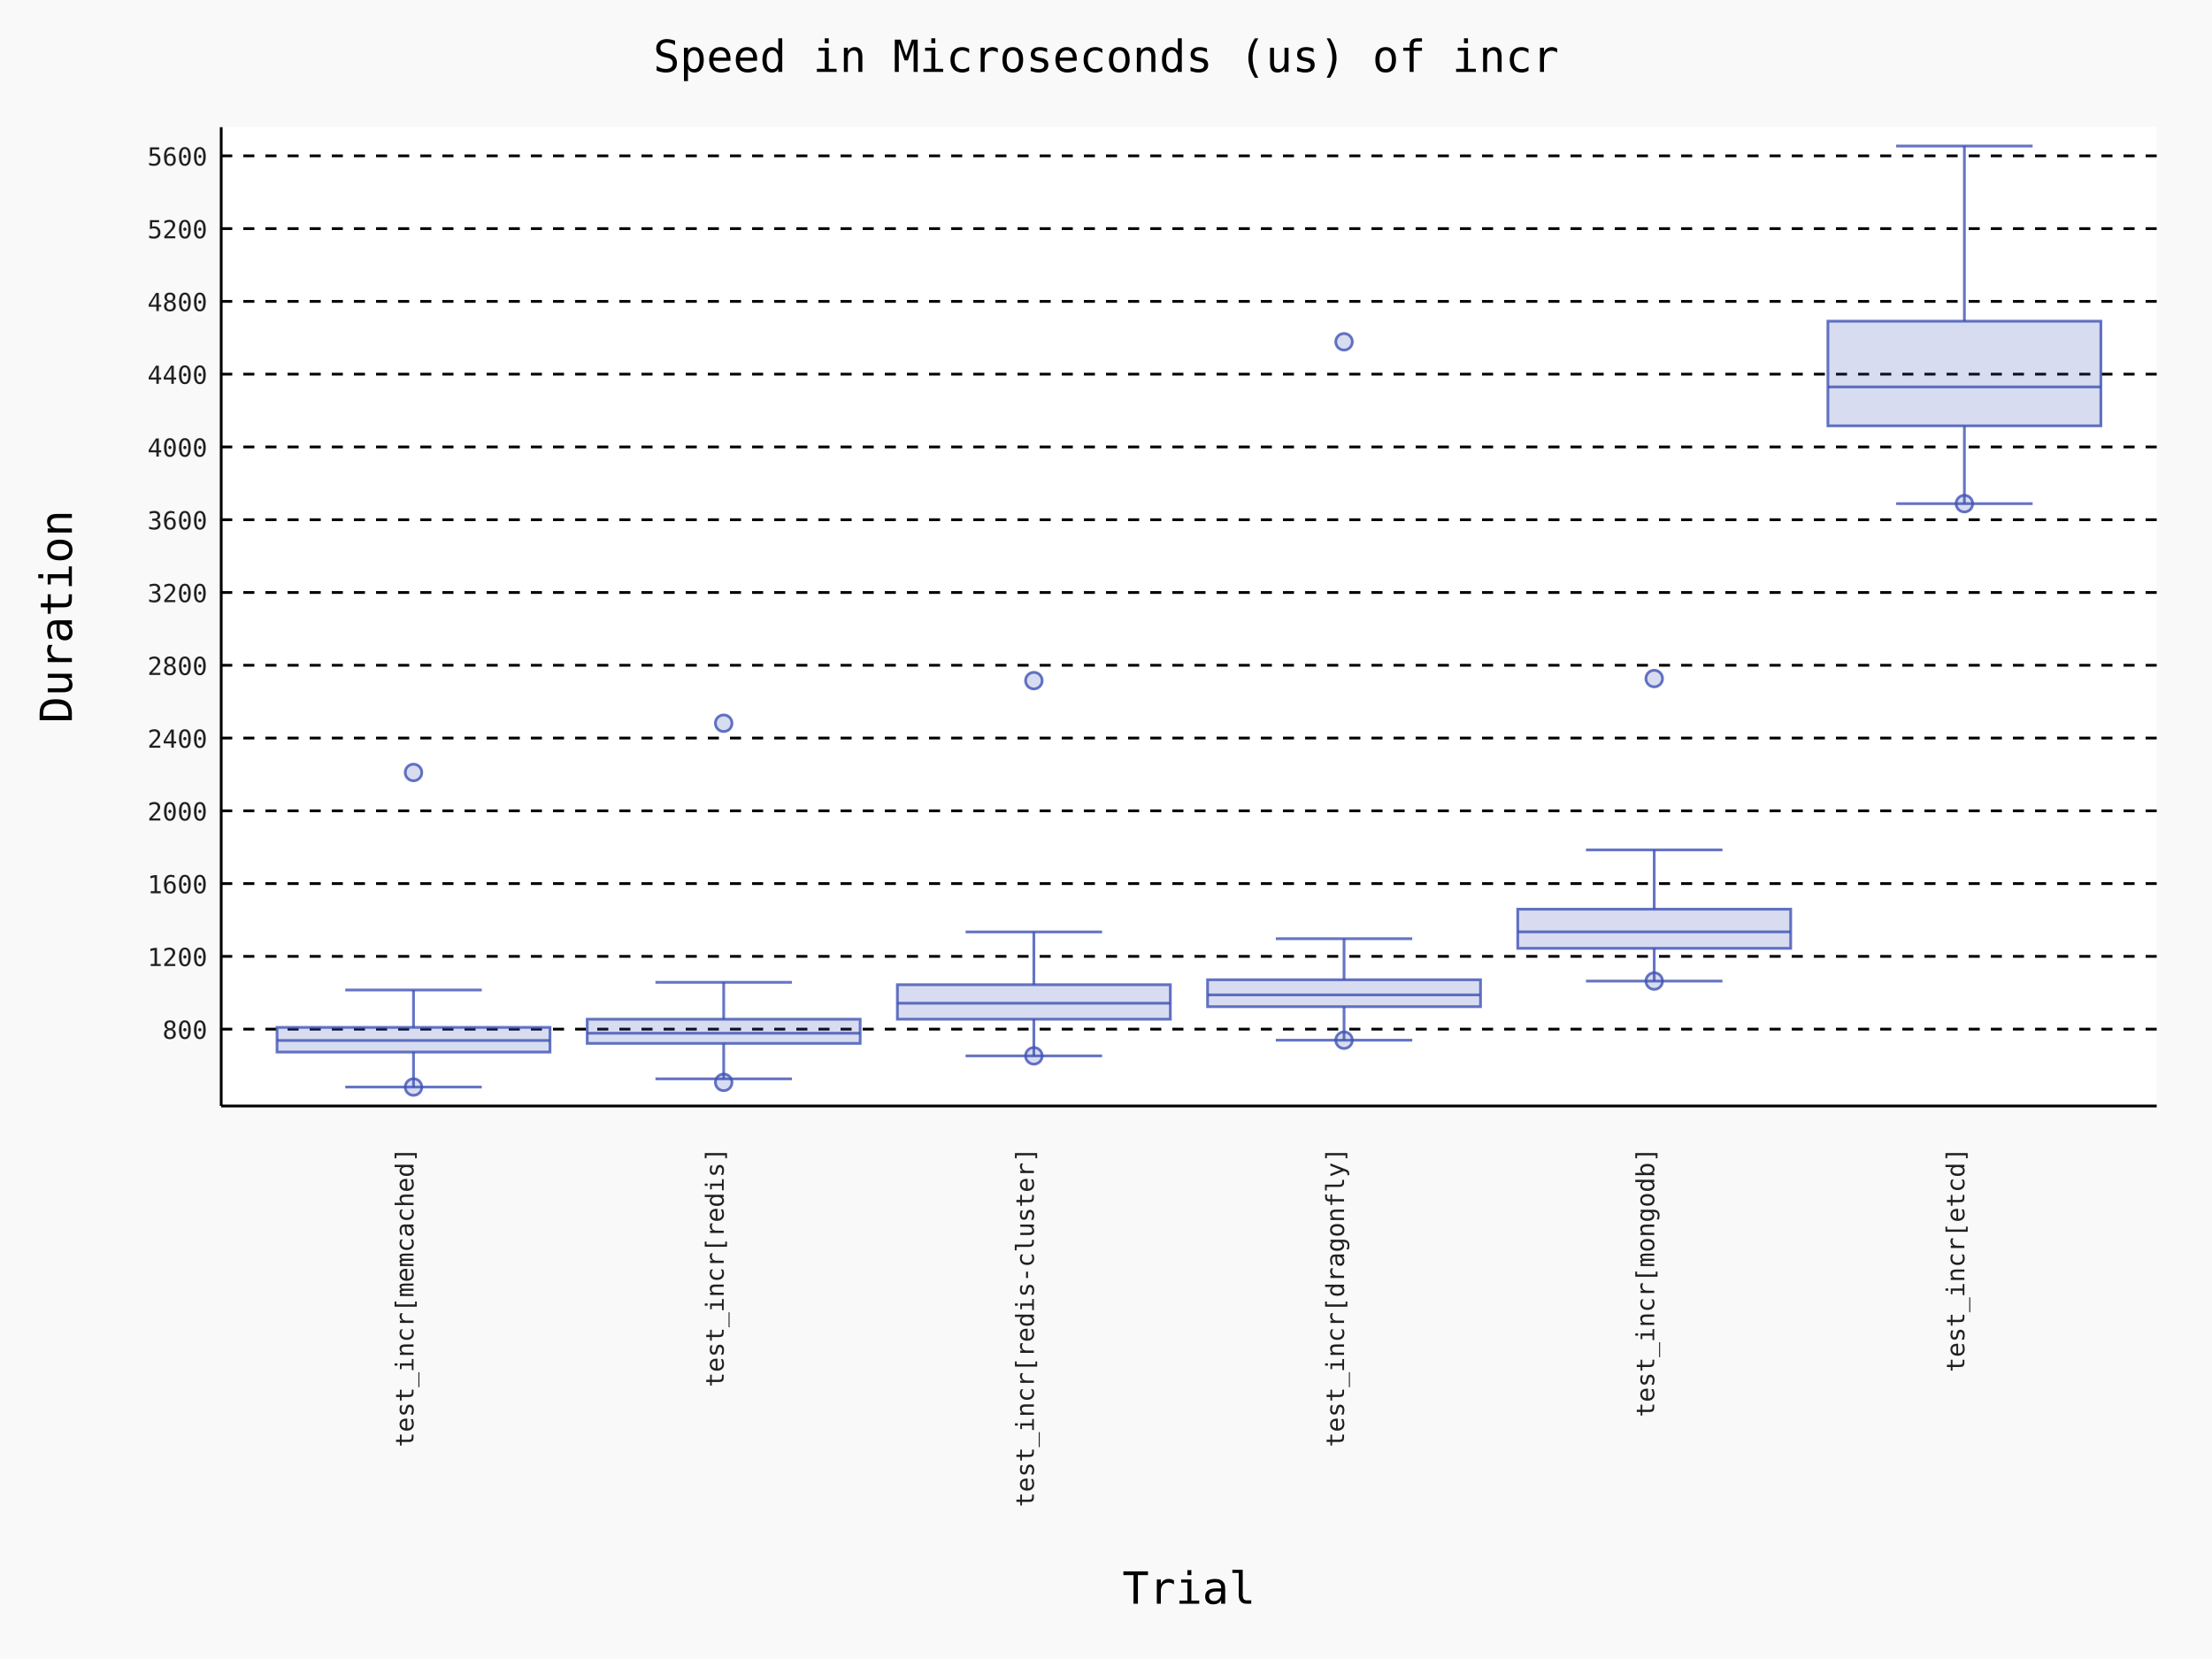
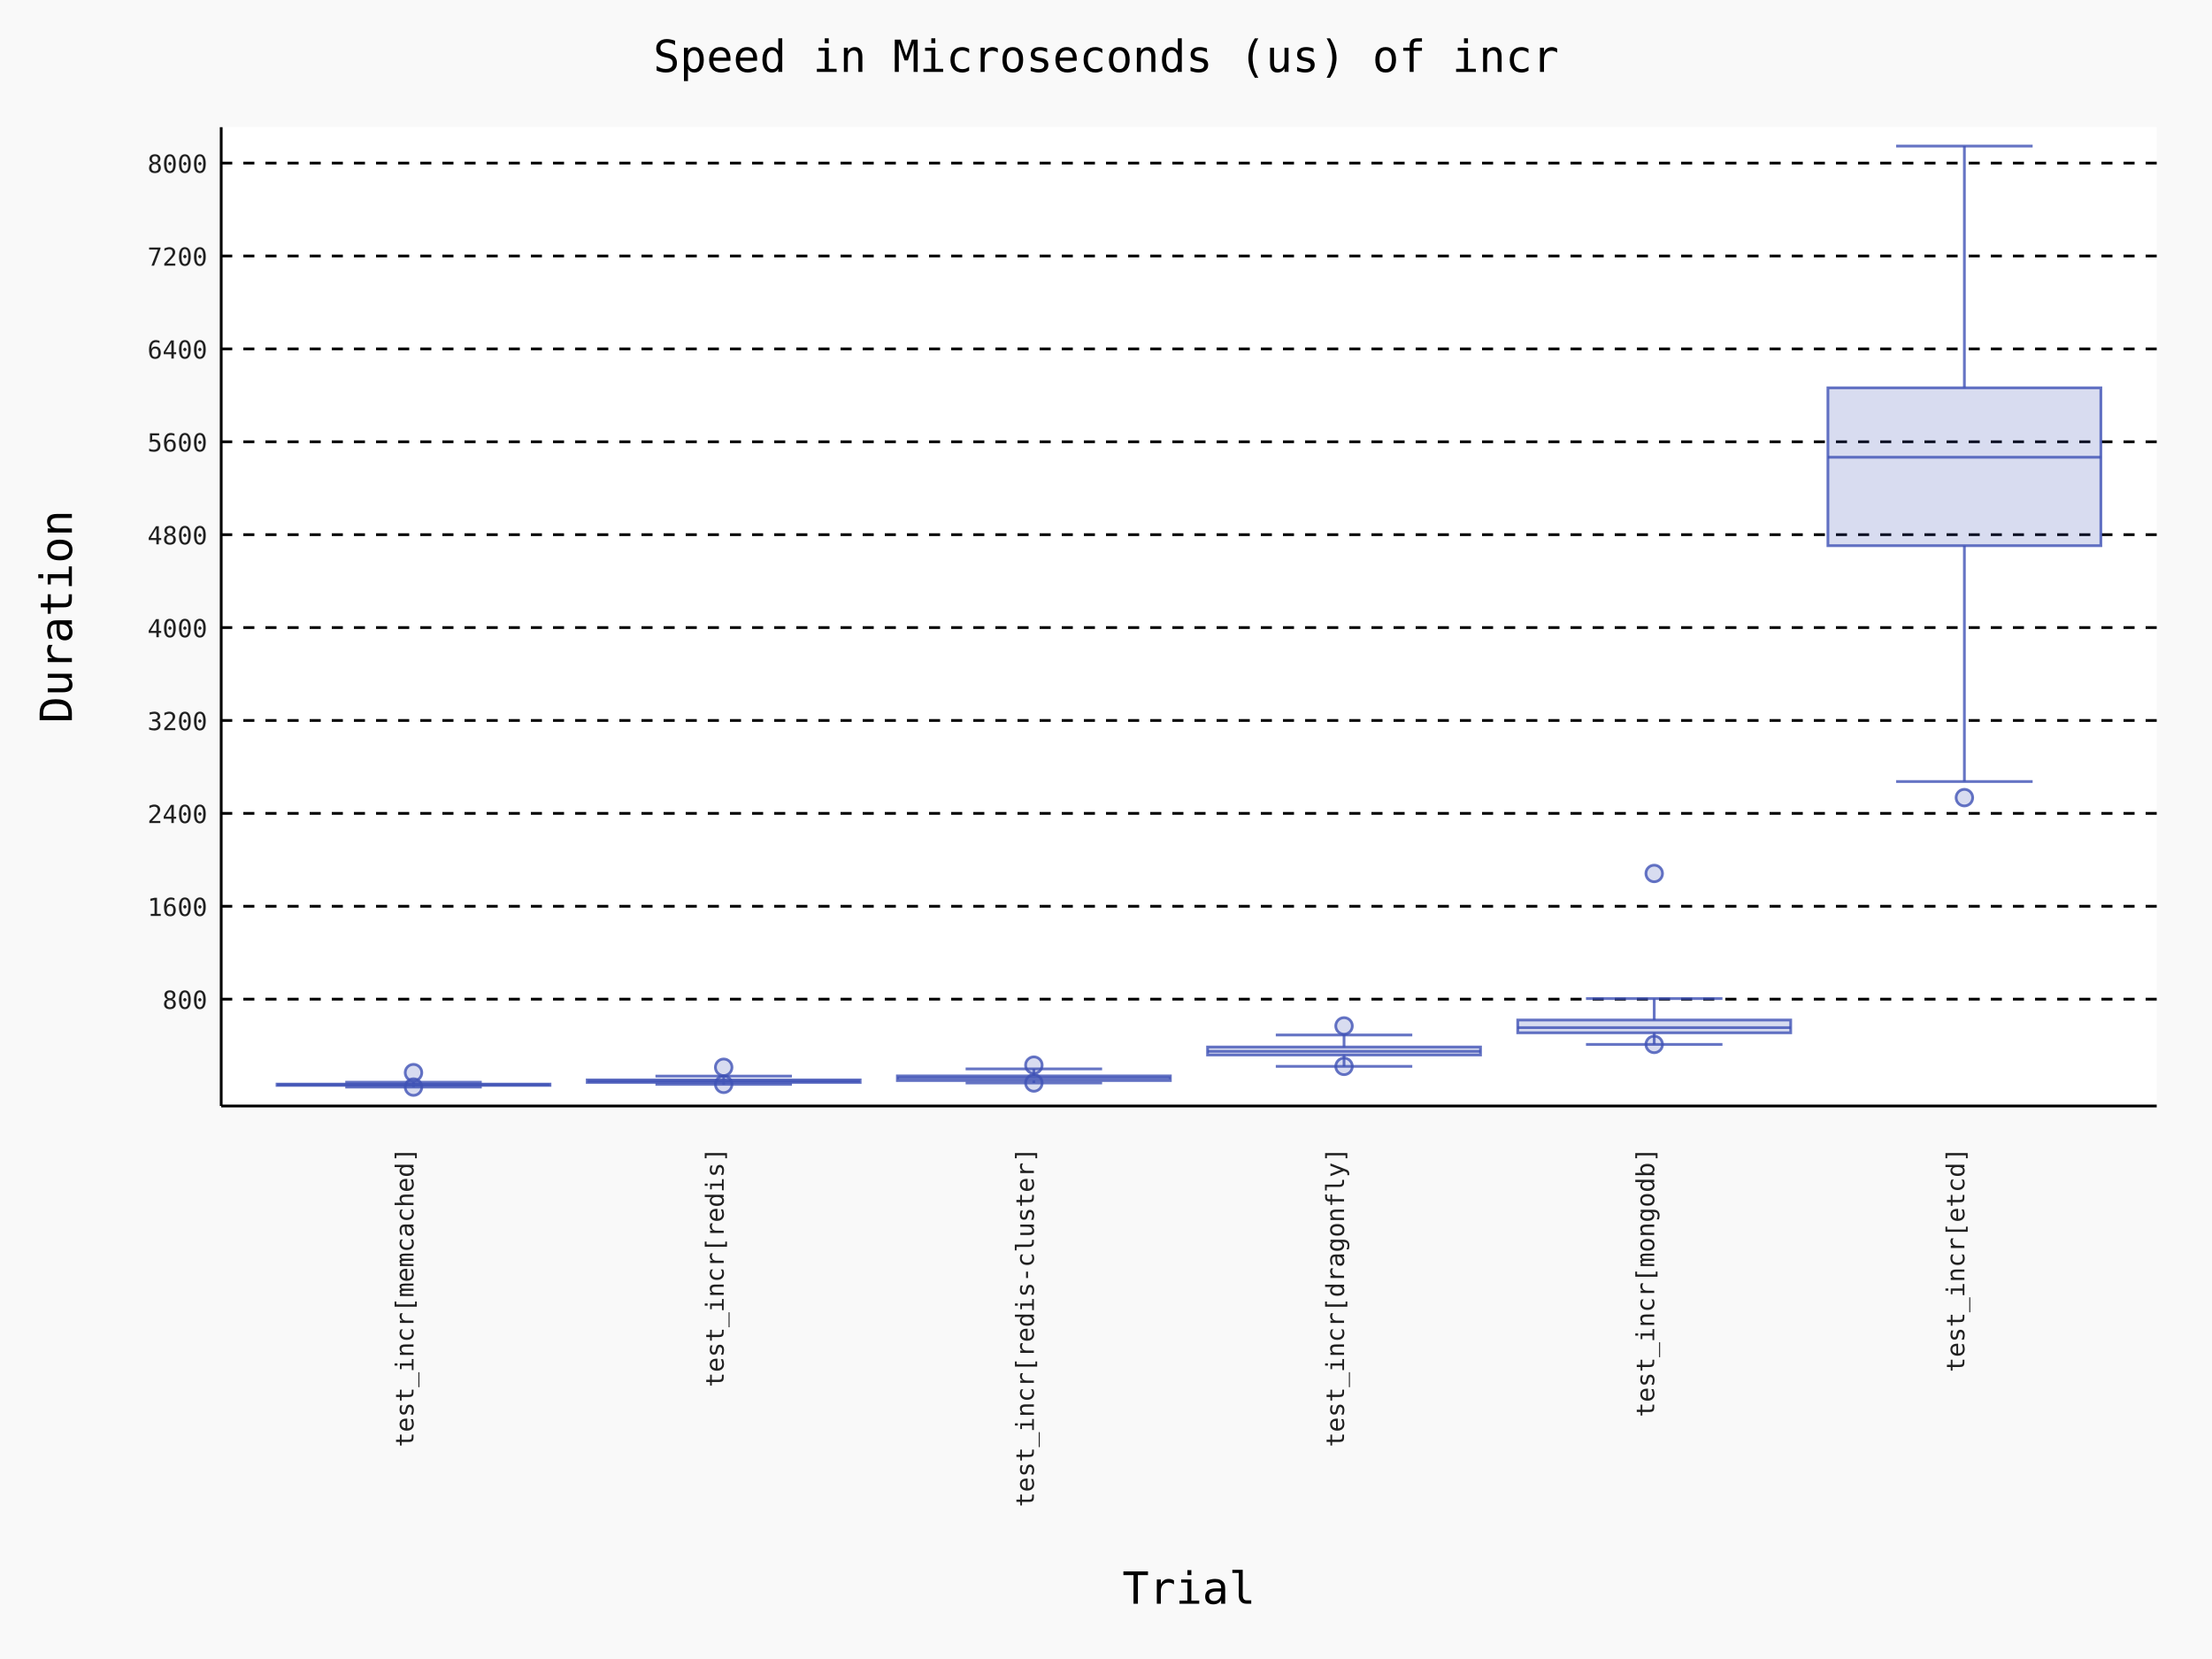
- <svg xmlns="http://www.w3.org/2000/svg" id="chart-2f15fb4b-ef03-4499-87d5-e242e889d95b" class="pygal-chart" viewBox="0 0 800 600">
+ <svg xmlns="http://www.w3.org/2000/svg" id="chart-09f08cb8-b67e-47f2-aedc-a367918e4a37" class="pygal-chart" viewBox="0 0 800 600">
  <defs>
-     <style type="text/css">#chart-2f15fb4b-ef03-4499-87d5-e242e889d95b{-webkit-user-select:none;-webkit-font-smoothing:antialiased;font-family:Consolas,"Deja Vu Sans Mono","Bitstream Vera Sans Mono","Courier New",monospace}#chart-2f15fb4b-ef03-4499-87d5-e242e889d95b .title{font-family:Consolas,"Deja Vu Sans Mono","Bitstream Vera Sans Mono","Courier New",monospace;font-size:16px}#chart-2f15fb4b-ef03-4499-87d5-e242e889d95b .legends .legend text{font-family:Consolas,"Deja Vu Sans Mono","Bitstream Vera Sans Mono","Courier New",monospace;font-size:14px}#chart-2f15fb4b-ef03-4499-87d5-e242e889d95b .axis text{font-family:Consolas,"Deja Vu Sans Mono","Bitstream Vera Sans Mono","Courier New",monospace;font-size:10px}#chart-2f15fb4b-ef03-4499-87d5-e242e889d95b .axis text.major{font-family:Consolas,"Deja Vu Sans Mono","Bitstream Vera Sans Mono","Courier New",monospace;font-size:10px}#chart-2f15fb4b-ef03-4499-87d5-e242e889d95b .text-overlay text.value{font-family:Consolas,"Deja Vu Sans Mono","Bitstream Vera Sans Mono","Courier New",monospace;font-size:16px}#chart-2f15fb4b-ef03-4499-87d5-e242e889d95b .text-overlay text.label{font-family:Consolas,"Deja Vu Sans Mono","Bitstream Vera Sans Mono","Courier New",monospace;font-size:10px}#chart-2f15fb4b-ef03-4499-87d5-e242e889d95b .tooltip{font-family:Consolas,"Deja Vu Sans Mono","Bitstream Vera Sans Mono","Courier New",monospace;font-size:14px}#chart-2f15fb4b-ef03-4499-87d5-e242e889d95b text.no_data{font-family:Consolas,"Deja Vu Sans Mono","Bitstream Vera Sans Mono","Courier New",monospace;font-size:64px}
- #chart-2f15fb4b-ef03-4499-87d5-e242e889d95b{background-color:rgba(249,249,249,1)}#chart-2f15fb4b-ef03-4499-87d5-e242e889d95b path,#chart-2f15fb4b-ef03-4499-87d5-e242e889d95b line,#chart-2f15fb4b-ef03-4499-87d5-e242e889d95b rect,#chart-2f15fb4b-ef03-4499-87d5-e242e889d95b circle{-webkit-transition:150ms;-moz-transition:150ms;transition:150ms}#chart-2f15fb4b-ef03-4499-87d5-e242e889d95b .graph &gt; .background{fill:rgba(249,249,249,1)}#chart-2f15fb4b-ef03-4499-87d5-e242e889d95b .plot &gt; .background{fill:rgba(255,255,255,1)}#chart-2f15fb4b-ef03-4499-87d5-e242e889d95b .graph{fill:rgba(0,0,0,.87)}#chart-2f15fb4b-ef03-4499-87d5-e242e889d95b text.no_data{fill:rgba(0,0,0,1)}#chart-2f15fb4b-ef03-4499-87d5-e242e889d95b .title{fill:rgba(0,0,0,1)}#chart-2f15fb4b-ef03-4499-87d5-e242e889d95b .legends .legend text{fill:rgba(0,0,0,.87)}#chart-2f15fb4b-ef03-4499-87d5-e242e889d95b .legends .legend:hover text{fill:rgba(0,0,0,1)}#chart-2f15fb4b-ef03-4499-87d5-e242e889d95b .axis .line{stroke:rgba(0,0,0,1)}#chart-2f15fb4b-ef03-4499-87d5-e242e889d95b .axis .guide.line{stroke:rgba(0,0,0,.54)}#chart-2f15fb4b-ef03-4499-87d5-e242e889d95b .axis .major.line{stroke:rgba(0,0,0,.87)}#chart-2f15fb4b-ef03-4499-87d5-e242e889d95b .axis text.major{fill:rgba(0,0,0,1)}#chart-2f15fb4b-ef03-4499-87d5-e242e889d95b .axis.y .guides:hover .guide.line,#chart-2f15fb4b-ef03-4499-87d5-e242e889d95b .line-graph .axis.x .guides:hover .guide.line,#chart-2f15fb4b-ef03-4499-87d5-e242e889d95b .stackedline-graph .axis.x .guides:hover .guide.line,#chart-2f15fb4b-ef03-4499-87d5-e242e889d95b .xy-graph .axis.x .guides:hover .guide.line{stroke:rgba(0,0,0,1)}#chart-2f15fb4b-ef03-4499-87d5-e242e889d95b .axis .guides:hover text{fill:rgba(0,0,0,1)}#chart-2f15fb4b-ef03-4499-87d5-e242e889d95b .reactive{fill-opacity:.7;stroke-opacity:.8;stroke-width:1}#chart-2f15fb4b-ef03-4499-87d5-e242e889d95b .ci{stroke:rgba(0,0,0,.87)}#chart-2f15fb4b-ef03-4499-87d5-e242e889d95b .reactive.active,#chart-2f15fb4b-ef03-4499-87d5-e242e889d95b .active .reactive{fill-opacity:.8;stroke-opacity:.9;stroke-width:4}#chart-2f15fb4b-ef03-4499-87d5-e242e889d95b .ci .reactive.active{stroke-width:1.5}#chart-2f15fb4b-ef03-4499-87d5-e242e889d95b .series text{fill:rgba(0,0,0,1)}#chart-2f15fb4b-ef03-4499-87d5-e242e889d95b .tooltip rect{fill:rgba(255,255,255,1);stroke:rgba(0,0,0,1);-webkit-transition:opacity 150ms;-moz-transition:opacity 150ms;transition:opacity 150ms}#chart-2f15fb4b-ef03-4499-87d5-e242e889d95b .tooltip .label{fill:rgba(0,0,0,.87)}#chart-2f15fb4b-ef03-4499-87d5-e242e889d95b .tooltip .label{fill:rgba(0,0,0,.87)}#chart-2f15fb4b-ef03-4499-87d5-e242e889d95b .tooltip .legend{font-size:.8em;fill:rgba(0,0,0,.54)}#chart-2f15fb4b-ef03-4499-87d5-e242e889d95b .tooltip .x_label{font-size:.6em;fill:rgba(0,0,0,1)}#chart-2f15fb4b-ef03-4499-87d5-e242e889d95b .tooltip .xlink{font-size:.5em;text-decoration:underline}#chart-2f15fb4b-ef03-4499-87d5-e242e889d95b .tooltip .value{font-size:1.5em}#chart-2f15fb4b-ef03-4499-87d5-e242e889d95b .bound{font-size:.5em}#chart-2f15fb4b-ef03-4499-87d5-e242e889d95b .max-value{font-size:.75em;fill:rgba(0,0,0,.54)}#chart-2f15fb4b-ef03-4499-87d5-e242e889d95b .map-element{fill:rgba(255,255,255,1);stroke:rgba(0,0,0,.54) !important}#chart-2f15fb4b-ef03-4499-87d5-e242e889d95b .map-element .reactive{fill-opacity:inherit;stroke-opacity:inherit}#chart-2f15fb4b-ef03-4499-87d5-e242e889d95b .color-0,#chart-2f15fb4b-ef03-4499-87d5-e242e889d95b .color-0 a:visited{stroke:#3F51B5;fill:#3F51B5}#chart-2f15fb4b-ef03-4499-87d5-e242e889d95b .color-1,#chart-2f15fb4b-ef03-4499-87d5-e242e889d95b .color-1 a:visited{stroke:#3F51B5;fill:#3F51B5}#chart-2f15fb4b-ef03-4499-87d5-e242e889d95b .color-2,#chart-2f15fb4b-ef03-4499-87d5-e242e889d95b .color-2 a:visited{stroke:#3F51B5;fill:#3F51B5}#chart-2f15fb4b-ef03-4499-87d5-e242e889d95b .color-3,#chart-2f15fb4b-ef03-4499-87d5-e242e889d95b .color-3 a:visited{stroke:#3F51B5;fill:#3F51B5}#chart-2f15fb4b-ef03-4499-87d5-e242e889d95b .color-4,#chart-2f15fb4b-ef03-4499-87d5-e242e889d95b .color-4 a:visited{stroke:#3F51B5;fill:#3F51B5}#chart-2f15fb4b-ef03-4499-87d5-e242e889d95b .color-5,#chart-2f15fb4b-ef03-4499-87d5-e242e889d95b .color-5 a:visited{stroke:#3F51B5;fill:#3F51B5}#chart-2f15fb4b-ef03-4499-87d5-e242e889d95b .text-overlay .color-0 text{fill:black}#chart-2f15fb4b-ef03-4499-87d5-e242e889d95b .text-overlay .color-1 text{fill:black}#chart-2f15fb4b-ef03-4499-87d5-e242e889d95b .text-overlay .color-2 text{fill:black}#chart-2f15fb4b-ef03-4499-87d5-e242e889d95b .text-overlay .color-3 text{fill:black}#chart-2f15fb4b-ef03-4499-87d5-e242e889d95b .text-overlay .color-4 text{fill:black}#chart-2f15fb4b-ef03-4499-87d5-e242e889d95b .text-overlay .color-5 text{fill:black}
- #chart-2f15fb4b-ef03-4499-87d5-e242e889d95b text.no_data{text-anchor:middle}#chart-2f15fb4b-ef03-4499-87d5-e242e889d95b .guide.line{fill:none}#chart-2f15fb4b-ef03-4499-87d5-e242e889d95b .centered{text-anchor:middle}#chart-2f15fb4b-ef03-4499-87d5-e242e889d95b .title{text-anchor:middle}#chart-2f15fb4b-ef03-4499-87d5-e242e889d95b .legends .legend text{fill-opacity:1}#chart-2f15fb4b-ef03-4499-87d5-e242e889d95b .axis.x text{text-anchor:middle}#chart-2f15fb4b-ef03-4499-87d5-e242e889d95b .axis.x:not(.web) text[transform]{text-anchor:start}#chart-2f15fb4b-ef03-4499-87d5-e242e889d95b .axis.x:not(.web) text[transform].backwards{text-anchor:end}#chart-2f15fb4b-ef03-4499-87d5-e242e889d95b .axis.y text{text-anchor:end}#chart-2f15fb4b-ef03-4499-87d5-e242e889d95b .axis.y text[transform].backwards{text-anchor:start}#chart-2f15fb4b-ef03-4499-87d5-e242e889d95b .axis.y2 text{text-anchor:start}#chart-2f15fb4b-ef03-4499-87d5-e242e889d95b .axis.y2 text[transform].backwards{text-anchor:end}#chart-2f15fb4b-ef03-4499-87d5-e242e889d95b .axis .guide.line{stroke-dasharray:4,4;stroke:black}#chart-2f15fb4b-ef03-4499-87d5-e242e889d95b .axis .major.guide.line{stroke-dasharray:6,6;stroke:black}#chart-2f15fb4b-ef03-4499-87d5-e242e889d95b .horizontal .axis.y .guide.line,#chart-2f15fb4b-ef03-4499-87d5-e242e889d95b .horizontal .axis.y2 .guide.line,#chart-2f15fb4b-ef03-4499-87d5-e242e889d95b .vertical .axis.x .guide.line{opacity:0}#chart-2f15fb4b-ef03-4499-87d5-e242e889d95b .horizontal .axis.always_show .guide.line,#chart-2f15fb4b-ef03-4499-87d5-e242e889d95b .vertical .axis.always_show .guide.line{opacity:1 !important}#chart-2f15fb4b-ef03-4499-87d5-e242e889d95b .axis.y .guides:hover .guide.line,#chart-2f15fb4b-ef03-4499-87d5-e242e889d95b .axis.y2 .guides:hover .guide.line,#chart-2f15fb4b-ef03-4499-87d5-e242e889d95b .axis.x .guides:hover .guide.line{opacity:1}#chart-2f15fb4b-ef03-4499-87d5-e242e889d95b .axis .guides:hover text{opacity:1}#chart-2f15fb4b-ef03-4499-87d5-e242e889d95b .nofill{fill:none}#chart-2f15fb4b-ef03-4499-87d5-e242e889d95b .subtle-fill{fill-opacity:.2}#chart-2f15fb4b-ef03-4499-87d5-e242e889d95b .dot{stroke-width:1px;fill-opacity:1;stroke-opacity:1}#chart-2f15fb4b-ef03-4499-87d5-e242e889d95b .dot.active{stroke-width:5px}#chart-2f15fb4b-ef03-4499-87d5-e242e889d95b .dot.negative{fill:transparent}#chart-2f15fb4b-ef03-4499-87d5-e242e889d95b text,#chart-2f15fb4b-ef03-4499-87d5-e242e889d95b tspan{stroke:none !important}#chart-2f15fb4b-ef03-4499-87d5-e242e889d95b .series text.active{opacity:1}#chart-2f15fb4b-ef03-4499-87d5-e242e889d95b .tooltip rect{fill-opacity:.95;stroke-width:.5}#chart-2f15fb4b-ef03-4499-87d5-e242e889d95b .tooltip text{fill-opacity:1}#chart-2f15fb4b-ef03-4499-87d5-e242e889d95b .showable{visibility:hidden}#chart-2f15fb4b-ef03-4499-87d5-e242e889d95b .showable.shown{visibility:visible}#chart-2f15fb4b-ef03-4499-87d5-e242e889d95b .gauge-background{fill:rgba(229,229,229,1);stroke:none}#chart-2f15fb4b-ef03-4499-87d5-e242e889d95b .bg-lines{stroke:rgba(249,249,249,1);stroke-width:2px}
+     <style type="text/css">#chart-09f08cb8-b67e-47f2-aedc-a367918e4a37{-webkit-user-select:none;-webkit-font-smoothing:antialiased;font-family:Consolas,"Deja Vu Sans Mono","Bitstream Vera Sans Mono","Courier New",monospace}#chart-09f08cb8-b67e-47f2-aedc-a367918e4a37 .title{font-family:Consolas,"Deja Vu Sans Mono","Bitstream Vera Sans Mono","Courier New",monospace;font-size:16px}#chart-09f08cb8-b67e-47f2-aedc-a367918e4a37 .legends .legend text{font-family:Consolas,"Deja Vu Sans Mono","Bitstream Vera Sans Mono","Courier New",monospace;font-size:14px}#chart-09f08cb8-b67e-47f2-aedc-a367918e4a37 .axis text{font-family:Consolas,"Deja Vu Sans Mono","Bitstream Vera Sans Mono","Courier New",monospace;font-size:10px}#chart-09f08cb8-b67e-47f2-aedc-a367918e4a37 .axis text.major{font-family:Consolas,"Deja Vu Sans Mono","Bitstream Vera Sans Mono","Courier New",monospace;font-size:10px}#chart-09f08cb8-b67e-47f2-aedc-a367918e4a37 .text-overlay text.value{font-family:Consolas,"Deja Vu Sans Mono","Bitstream Vera Sans Mono","Courier New",monospace;font-size:16px}#chart-09f08cb8-b67e-47f2-aedc-a367918e4a37 .text-overlay text.label{font-family:Consolas,"Deja Vu Sans Mono","Bitstream Vera Sans Mono","Courier New",monospace;font-size:10px}#chart-09f08cb8-b67e-47f2-aedc-a367918e4a37 .tooltip{font-family:Consolas,"Deja Vu Sans Mono","Bitstream Vera Sans Mono","Courier New",monospace;font-size:14px}#chart-09f08cb8-b67e-47f2-aedc-a367918e4a37 text.no_data{font-family:Consolas,"Deja Vu Sans Mono","Bitstream Vera Sans Mono","Courier New",monospace;font-size:64px}
+ #chart-09f08cb8-b67e-47f2-aedc-a367918e4a37{background-color:rgba(249,249,249,1)}#chart-09f08cb8-b67e-47f2-aedc-a367918e4a37 path,#chart-09f08cb8-b67e-47f2-aedc-a367918e4a37 line,#chart-09f08cb8-b67e-47f2-aedc-a367918e4a37 rect,#chart-09f08cb8-b67e-47f2-aedc-a367918e4a37 circle{-webkit-transition:150ms;-moz-transition:150ms;transition:150ms}#chart-09f08cb8-b67e-47f2-aedc-a367918e4a37 .graph &gt; .background{fill:rgba(249,249,249,1)}#chart-09f08cb8-b67e-47f2-aedc-a367918e4a37 .plot &gt; .background{fill:rgba(255,255,255,1)}#chart-09f08cb8-b67e-47f2-aedc-a367918e4a37 .graph{fill:rgba(0,0,0,.87)}#chart-09f08cb8-b67e-47f2-aedc-a367918e4a37 text.no_data{fill:rgba(0,0,0,1)}#chart-09f08cb8-b67e-47f2-aedc-a367918e4a37 .title{fill:rgba(0,0,0,1)}#chart-09f08cb8-b67e-47f2-aedc-a367918e4a37 .legends .legend text{fill:rgba(0,0,0,.87)}#chart-09f08cb8-b67e-47f2-aedc-a367918e4a37 .legends .legend:hover text{fill:rgba(0,0,0,1)}#chart-09f08cb8-b67e-47f2-aedc-a367918e4a37 .axis .line{stroke:rgba(0,0,0,1)}#chart-09f08cb8-b67e-47f2-aedc-a367918e4a37 .axis .guide.line{stroke:rgba(0,0,0,.54)}#chart-09f08cb8-b67e-47f2-aedc-a367918e4a37 .axis .major.line{stroke:rgba(0,0,0,.87)}#chart-09f08cb8-b67e-47f2-aedc-a367918e4a37 .axis text.major{fill:rgba(0,0,0,1)}#chart-09f08cb8-b67e-47f2-aedc-a367918e4a37 .axis.y .guides:hover .guide.line,#chart-09f08cb8-b67e-47f2-aedc-a367918e4a37 .line-graph .axis.x .guides:hover .guide.line,#chart-09f08cb8-b67e-47f2-aedc-a367918e4a37 .stackedline-graph .axis.x .guides:hover .guide.line,#chart-09f08cb8-b67e-47f2-aedc-a367918e4a37 .xy-graph .axis.x .guides:hover .guide.line{stroke:rgba(0,0,0,1)}#chart-09f08cb8-b67e-47f2-aedc-a367918e4a37 .axis .guides:hover text{fill:rgba(0,0,0,1)}#chart-09f08cb8-b67e-47f2-aedc-a367918e4a37 .reactive{fill-opacity:.7;stroke-opacity:.8;stroke-width:1}#chart-09f08cb8-b67e-47f2-aedc-a367918e4a37 .ci{stroke:rgba(0,0,0,.87)}#chart-09f08cb8-b67e-47f2-aedc-a367918e4a37 .reactive.active,#chart-09f08cb8-b67e-47f2-aedc-a367918e4a37 .active .reactive{fill-opacity:.8;stroke-opacity:.9;stroke-width:4}#chart-09f08cb8-b67e-47f2-aedc-a367918e4a37 .ci .reactive.active{stroke-width:1.5}#chart-09f08cb8-b67e-47f2-aedc-a367918e4a37 .series text{fill:rgba(0,0,0,1)}#chart-09f08cb8-b67e-47f2-aedc-a367918e4a37 .tooltip rect{fill:rgba(255,255,255,1);stroke:rgba(0,0,0,1);-webkit-transition:opacity 150ms;-moz-transition:opacity 150ms;transition:opacity 150ms}#chart-09f08cb8-b67e-47f2-aedc-a367918e4a37 .tooltip .label{fill:rgba(0,0,0,.87)}#chart-09f08cb8-b67e-47f2-aedc-a367918e4a37 .tooltip .label{fill:rgba(0,0,0,.87)}#chart-09f08cb8-b67e-47f2-aedc-a367918e4a37 .tooltip .legend{font-size:.8em;fill:rgba(0,0,0,.54)}#chart-09f08cb8-b67e-47f2-aedc-a367918e4a37 .tooltip .x_label{font-size:.6em;fill:rgba(0,0,0,1)}#chart-09f08cb8-b67e-47f2-aedc-a367918e4a37 .tooltip .xlink{font-size:.5em;text-decoration:underline}#chart-09f08cb8-b67e-47f2-aedc-a367918e4a37 .tooltip .value{font-size:1.5em}#chart-09f08cb8-b67e-47f2-aedc-a367918e4a37 .bound{font-size:.5em}#chart-09f08cb8-b67e-47f2-aedc-a367918e4a37 .max-value{font-size:.75em;fill:rgba(0,0,0,.54)}#chart-09f08cb8-b67e-47f2-aedc-a367918e4a37 .map-element{fill:rgba(255,255,255,1);stroke:rgba(0,0,0,.54) !important}#chart-09f08cb8-b67e-47f2-aedc-a367918e4a37 .map-element .reactive{fill-opacity:inherit;stroke-opacity:inherit}#chart-09f08cb8-b67e-47f2-aedc-a367918e4a37 .color-0,#chart-09f08cb8-b67e-47f2-aedc-a367918e4a37 .color-0 a:visited{stroke:#3F51B5;fill:#3F51B5}#chart-09f08cb8-b67e-47f2-aedc-a367918e4a37 .color-1,#chart-09f08cb8-b67e-47f2-aedc-a367918e4a37 .color-1 a:visited{stroke:#3F51B5;fill:#3F51B5}#chart-09f08cb8-b67e-47f2-aedc-a367918e4a37 .color-2,#chart-09f08cb8-b67e-47f2-aedc-a367918e4a37 .color-2 a:visited{stroke:#3F51B5;fill:#3F51B5}#chart-09f08cb8-b67e-47f2-aedc-a367918e4a37 .color-3,#chart-09f08cb8-b67e-47f2-aedc-a367918e4a37 .color-3 a:visited{stroke:#3F51B5;fill:#3F51B5}#chart-09f08cb8-b67e-47f2-aedc-a367918e4a37 .color-4,#chart-09f08cb8-b67e-47f2-aedc-a367918e4a37 .color-4 a:visited{stroke:#3F51B5;fill:#3F51B5}#chart-09f08cb8-b67e-47f2-aedc-a367918e4a37 .color-5,#chart-09f08cb8-b67e-47f2-aedc-a367918e4a37 .color-5 a:visited{stroke:#3F51B5;fill:#3F51B5}#chart-09f08cb8-b67e-47f2-aedc-a367918e4a37 .text-overlay .color-0 text{fill:black}#chart-09f08cb8-b67e-47f2-aedc-a367918e4a37 .text-overlay .color-1 text{fill:black}#chart-09f08cb8-b67e-47f2-aedc-a367918e4a37 .text-overlay .color-2 text{fill:black}#chart-09f08cb8-b67e-47f2-aedc-a367918e4a37 .text-overlay .color-3 text{fill:black}#chart-09f08cb8-b67e-47f2-aedc-a367918e4a37 .text-overlay .color-4 text{fill:black}#chart-09f08cb8-b67e-47f2-aedc-a367918e4a37 .text-overlay .color-5 text{fill:black}
+ #chart-09f08cb8-b67e-47f2-aedc-a367918e4a37 text.no_data{text-anchor:middle}#chart-09f08cb8-b67e-47f2-aedc-a367918e4a37 .guide.line{fill:none}#chart-09f08cb8-b67e-47f2-aedc-a367918e4a37 .centered{text-anchor:middle}#chart-09f08cb8-b67e-47f2-aedc-a367918e4a37 .title{text-anchor:middle}#chart-09f08cb8-b67e-47f2-aedc-a367918e4a37 .legends .legend text{fill-opacity:1}#chart-09f08cb8-b67e-47f2-aedc-a367918e4a37 .axis.x text{text-anchor:middle}#chart-09f08cb8-b67e-47f2-aedc-a367918e4a37 .axis.x:not(.web) text[transform]{text-anchor:start}#chart-09f08cb8-b67e-47f2-aedc-a367918e4a37 .axis.x:not(.web) text[transform].backwards{text-anchor:end}#chart-09f08cb8-b67e-47f2-aedc-a367918e4a37 .axis.y text{text-anchor:end}#chart-09f08cb8-b67e-47f2-aedc-a367918e4a37 .axis.y text[transform].backwards{text-anchor:start}#chart-09f08cb8-b67e-47f2-aedc-a367918e4a37 .axis.y2 text{text-anchor:start}#chart-09f08cb8-b67e-47f2-aedc-a367918e4a37 .axis.y2 text[transform].backwards{text-anchor:end}#chart-09f08cb8-b67e-47f2-aedc-a367918e4a37 .axis .guide.line{stroke-dasharray:4,4;stroke:black}#chart-09f08cb8-b67e-47f2-aedc-a367918e4a37 .axis .major.guide.line{stroke-dasharray:6,6;stroke:black}#chart-09f08cb8-b67e-47f2-aedc-a367918e4a37 .horizontal .axis.y .guide.line,#chart-09f08cb8-b67e-47f2-aedc-a367918e4a37 .horizontal .axis.y2 .guide.line,#chart-09f08cb8-b67e-47f2-aedc-a367918e4a37 .vertical .axis.x .guide.line{opacity:0}#chart-09f08cb8-b67e-47f2-aedc-a367918e4a37 .horizontal .axis.always_show .guide.line,#chart-09f08cb8-b67e-47f2-aedc-a367918e4a37 .vertical .axis.always_show .guide.line{opacity:1 !important}#chart-09f08cb8-b67e-47f2-aedc-a367918e4a37 .axis.y .guides:hover .guide.line,#chart-09f08cb8-b67e-47f2-aedc-a367918e4a37 .axis.y2 .guides:hover .guide.line,#chart-09f08cb8-b67e-47f2-aedc-a367918e4a37 .axis.x .guides:hover .guide.line{opacity:1}#chart-09f08cb8-b67e-47f2-aedc-a367918e4a37 .axis .guides:hover text{opacity:1}#chart-09f08cb8-b67e-47f2-aedc-a367918e4a37 .nofill{fill:none}#chart-09f08cb8-b67e-47f2-aedc-a367918e4a37 .subtle-fill{fill-opacity:.2}#chart-09f08cb8-b67e-47f2-aedc-a367918e4a37 .dot{stroke-width:1px;fill-opacity:1;stroke-opacity:1}#chart-09f08cb8-b67e-47f2-aedc-a367918e4a37 .dot.active{stroke-width:5px}#chart-09f08cb8-b67e-47f2-aedc-a367918e4a37 .dot.negative{fill:transparent}#chart-09f08cb8-b67e-47f2-aedc-a367918e4a37 text,#chart-09f08cb8-b67e-47f2-aedc-a367918e4a37 tspan{stroke:none !important}#chart-09f08cb8-b67e-47f2-aedc-a367918e4a37 .series text.active{opacity:1}#chart-09f08cb8-b67e-47f2-aedc-a367918e4a37 .tooltip rect{fill-opacity:.95;stroke-width:.5}#chart-09f08cb8-b67e-47f2-aedc-a367918e4a37 .tooltip text{fill-opacity:1}#chart-09f08cb8-b67e-47f2-aedc-a367918e4a37 .showable{visibility:hidden}#chart-09f08cb8-b67e-47f2-aedc-a367918e4a37 .showable.shown{visibility:visible}#chart-09f08cb8-b67e-47f2-aedc-a367918e4a37 .gauge-background{fill:rgba(229,229,229,1);stroke:none}#chart-09f08cb8-b67e-47f2-aedc-a367918e4a37 .bg-lines{stroke:rgba(249,249,249,1);stroke-width:2px}
.tooltip .value{font-size:1em !important}.axis text{font-size:9px !important}</style>
  </defs>
  <g class="graph custombox-graph vertical">
    <rect x="0" y="0" width="800" height="600" class="background" />
    <g transform="translate(80, 46)" class="plot">
      <rect x="0" y="0" width="700.0" height="354.0" class="background" />
      <g class="axis y always_show">
        <path d="M0 354 h700" class="line" />
        <g class="guides">
-           <path d="M0 326.202 h700" class="guide line" />
-           <text x="-5" y="329.702" class="">800</text>
+           <path d="M0 315.359 h700" class="guide line" />
+           <text x="-5" y="318.859" class="">800</text>
        </g>
        <g class="guides">
-           <path d="M0 299.882 h700" class="guide line" />
-           <text x="-5" y="303.382" class="">1200</text>
+           <path d="M0 281.761 h700" class="guide line" />
+           <text x="-5" y="285.261" class="">1600</text>
        </g>
        <g class="guides">
-           <path d="M0 273.562 h700" class="guide line" />
-           <text x="-5" y="277.062" class="">1600</text>
+           <path d="M0 248.164 h700" class="guide line" />
+           <text x="-5" y="251.664" class="">2400</text>
        </g>
        <g class="guides">
-           <path d="M0 247.242 h700" class="guide line" />
-           <text x="-5" y="250.742" class="">2000</text>
+           <path d="M0 214.566 h700" class="guide line" />
+           <text x="-5" y="218.066" class="">3200</text>
        </g>
        <g class="guides">
-           <path d="M0 220.922 h700" class="guide line" />
-           <text x="-5" y="224.422" class="">2400</text>
+           <path d="M0 180.969 h700" class="guide line" />
+           <text x="-5" y="184.469" class="">4000</text>
        </g>
        <g class="guides">
-           <path d="M0 194.602 h700" class="guide line" />
-           <text x="-5" y="198.102" class="">2800</text>
+           <path d="M0 147.371 h700" class="guide line" />
+           <text x="-5" y="150.871" class="">4800</text>
        </g>
        <g class="guides">
-           <path d="M0 168.281 h700" class="guide line" />
-           <text x="-5" y="171.781" class="">3200</text>
+           <path d="M0 113.774 h700" class="guide line" />
+           <text x="-5" y="117.274" class="">5600</text>
        </g>
        <g class="guides">
-           <path d="M0 141.961 h700" class="guide line" />
-           <text x="-5" y="145.461" class="">3600</text>
+           <path d="M0 80.176 h700" class="guide line" />
+           <text x="-5" y="83.676" class="">6400</text>
        </g>
        <g class="guides">
-           <path d="M0 115.641 h700" class="guide line" />
-           <text x="-5" y="119.141" class="">4000</text>
+           <path d="M0 46.579 h700" class="guide line" />
+           <text x="-5" y="50.079" class="">7200</text>
        </g>
        <g class="guides">
-           <path d="M0 89.321 h700" class="guide line" />
-           <text x="-5" y="92.821" class="">4400</text>
-         </g>
-         <g class="guides">
-           <path d="M0 63.001 h700" class="guide line" />
-           <text x="-5" y="66.501" class="">4800</text>
-         </g>
-         <g class="guides">
-           <path d="M0 36.681 h700" class="guide line" />
-           <text x="-5" y="40.181" class="">5200</text>
-         </g>
-         <g class="guides">
-           <path d="M0 10.361 h700" class="guide line" />
-           <text x="-5" y="13.861" class="">5600</text>
+           <path d="M0 12.981 h700" class="guide line" />
+           <text x="-5" y="16.481" class="">8000</text>
        </g>
      </g>
      <g class="axis x">
        <path d="M0 0 v354" class="line" />
        <g class="guides">
          <path d="M69.551 0 v354" class="guide line" />
          <text x="69.551" y="369.0" class="backwards" transform="rotate(270 69.55128 369)">test_incr[memcached]</text>
        </g>
        <g class="guides">
          <path d="M181.731 0 v354" class="guide line" />
          <text x="181.731" y="369.0" class="backwards" transform="rotate(270 181.7308 369)">test_incr[redis]</text>
        </g>
        <g class="guides">
          <path d="M293.91 0 v354" class="guide line" />
          <text x="293.91" y="369.0" class="backwards" transform="rotate(270 293.9103 369)">test_incr[redis-cluster]</text>
        </g>
        <g class="guides">
          <path d="M406.09 0 v354" class="guide line" />
          <text x="406.09" y="369.0" class="backwards" transform="rotate(270 406.0897 369)">test_incr[dragonfly]</text>
        </g>
        <g class="guides">
          <path d="M518.269 0 v354" class="guide line" />
          <text x="518.269" y="369.0" class="backwards" transform="rotate(270 518.2692 369)">test_incr[mongodb]</text>
        </g>
        <g class="guides">
          <path d="M630.449 0 v354" class="guide line" />
          <text x="630.449" y="369.0" class="backwards" transform="rotate(270 630.4487 369)">test_incr[etcd]</text>
        </g>
      </g>
      <g class="series serie-0 color-0">
        <g class="boxes">
          <g class="box">
-             <path stroke-width="3" d="M44.872 347.148 L94.231 347.148" class="reactive tooltip-trigger" />
-             <path stroke-width="3" d="M20.192 330.301 L118.91 330.301" class="reactive tooltip-trigger" />
-             <path stroke-width="3" d="M44.872 312.052 L94.231 312.052" class="reactive tooltip-trigger" />
-             <path stroke-width="2" d="M69.551 347.148 L69.551 334.498" class="reactive tooltip-trigger" />
-             <path stroke-width="2" d="M69.551 312.052 L69.551 325.564" class="reactive tooltip-trigger" />
-             <rect x="20.192" y="325.564" height="8.933" width="98.718" class="subtle-fill reactive tooltip-trigger" />
-             <circle cx="69.551" cy="347.148" r="3" class="subtle-fill reactive tooltip-trigger" />
-             <circle cx="69.551" cy="233.38" r="3" class="subtle-fill reactive tooltip-trigger" />
+             <path stroke-width="3" d="M44.872 347.163 L94.231 347.163" class="reactive tooltip-trigger" />
+             <path stroke-width="3" d="M20.192 346.272 L118.91 346.272" class="reactive tooltip-trigger" />
+             <path stroke-width="3" d="M44.872 345.393 L94.231 345.393" class="reactive tooltip-trigger" />
+             <path stroke-width="2" d="M69.551 347.163 L69.551 346.546" class="reactive tooltip-trigger" />
+             <path stroke-width="2" d="M69.551 345.393 L69.551 346.086" class="reactive tooltip-trigger" />
+             <rect x="20.192" y="346.086" height="0.46" width="98.718" class="subtle-fill reactive tooltip-trigger" />
+             <circle cx="69.551" cy="347.163" r="3" class="subtle-fill reactive tooltip-trigger" />
+             <circle cx="69.551" cy="341.94" r="3" class="subtle-fill reactive tooltip-trigger" />
          </g>
        </g>
      </g>
      <g class="series serie-1 color-1">
        <g class="boxes">
          <g class="box">
-             <path stroke-width="3" d="M157.051 344.176 L206.41 344.176" class="reactive tooltip-trigger" />
-             <path stroke-width="3" d="M132.372 327.675 L231.09 327.675" class="reactive tooltip-trigger" />
-             <path stroke-width="3" d="M157.051 309.266 L206.41 309.266" class="reactive tooltip-trigger" />
-             <path stroke-width="2" d="M181.731 344.176 L181.731 331.362" class="reactive tooltip-trigger" />
-             <path stroke-width="2" d="M181.731 309.266 L181.731 322.612" class="reactive tooltip-trigger" />
-             <rect x="132.372" y="322.612" height="8.75" width="98.718" class="subtle-fill reactive tooltip-trigger" />
-             <circle cx="181.731" cy="345.452" r="3" class="subtle-fill reactive tooltip-trigger" />
-             <circle cx="181.731" cy="215.567" r="3" class="subtle-fill reactive tooltip-trigger" />
+             <path stroke-width="3" d="M157.051 346.169 L206.41 346.169" class="reactive tooltip-trigger" />
+             <path stroke-width="3" d="M132.372 345.04 L231.09 345.04" class="reactive tooltip-trigger" />
+             <path stroke-width="3" d="M157.051 343.187 L206.41 343.187" class="reactive tooltip-trigger" />
+             <path stroke-width="2" d="M181.731 346.169 L181.731 345.478" class="reactive tooltip-trigger" />
+             <path stroke-width="2" d="M181.731 343.187 L181.731 344.566" class="reactive tooltip-trigger" />
+             <rect x="132.372" y="344.566" height="0.911" width="98.718" class="subtle-fill reactive tooltip-trigger" />
+             <circle cx="181.731" cy="346.169" r="3" class="subtle-fill reactive tooltip-trigger" />
+             <circle cx="181.731" cy="340.007" r="3" class="subtle-fill reactive tooltip-trigger" />
          </g>
        </g>
      </g>
      <g class="series serie-2 color-2">
        <g class="boxes">
          <g class="box">
-             <path stroke-width="3" d="M269.231 335.869 L318.59 335.869" class="reactive tooltip-trigger" />
-             <path stroke-width="3" d="M244.551 316.825 L343.269 316.825" class="reactive tooltip-trigger" />
-             <path stroke-width="3" d="M269.231 291.042 L318.59 291.042" class="reactive tooltip-trigger" />
-             <path stroke-width="2" d="M293.91 335.869 L293.91 322.61" class="reactive tooltip-trigger" />
-             <path stroke-width="2" d="M293.91 291.042 L293.91 310.125" class="reactive tooltip-trigger" />
-             <rect x="244.551" y="310.125" height="12.485" width="98.718" class="subtle-fill reactive tooltip-trigger" />
-             <circle cx="293.91" cy="335.869" r="3" class="subtle-fill reactive tooltip-trigger" />
-             <circle cx="293.91" cy="200.161" r="3" class="subtle-fill reactive tooltip-trigger" />
+             <path stroke-width="3" d="M269.231 345.675 L318.59 345.675" class="reactive tooltip-trigger" />
+             <path stroke-width="3" d="M244.551 343.841 L343.269 343.841" class="reactive tooltip-trigger" />
+             <path stroke-width="3" d="M269.231 340.584 L318.59 340.584" class="reactive tooltip-trigger" />
+             <path stroke-width="2" d="M293.91 345.675 L293.91 344.8" class="reactive tooltip-trigger" />
+             <path stroke-width="2" d="M293.91 340.584 L293.91 343.115" class="reactive tooltip-trigger" />
+             <rect x="244.551" y="343.115" height="1.685" width="98.718" class="subtle-fill reactive tooltip-trigger" />
+             <circle cx="293.91" cy="345.675" r="3" class="subtle-fill reactive tooltip-trigger" />
+             <circle cx="293.91" cy="339.231" r="3" class="subtle-fill reactive tooltip-trigger" />
          </g>
        </g>
      </g>
      <g class="series serie-3 color-3">
        <g class="boxes">
          <g class="box">
-             <path stroke-width="3" d="M381.41 330.199 L430.769 330.199" class="reactive tooltip-trigger" />
-             <path stroke-width="3" d="M356.731 313.816 L455.449 313.816" class="reactive tooltip-trigger" />
-             <path stroke-width="3" d="M381.41 293.491 L430.769 293.491" class="reactive tooltip-trigger" />
-             <path stroke-width="2" d="M406.09 330.199 L406.09 318.078" class="reactive tooltip-trigger" />
-             <path stroke-width="2" d="M406.09 293.491 L406.09 308.337" class="reactive tooltip-trigger" />
-             <rect x="356.731" y="308.337" height="9.74" width="98.718" class="subtle-fill reactive tooltip-trigger" />
-             <circle cx="406.09" cy="330.199" r="3" class="subtle-fill reactive tooltip-trigger" />
-             <circle cx="406.09" cy="77.616" r="3" class="subtle-fill reactive tooltip-trigger" />
+             <path stroke-width="3" d="M381.41 339.666 L430.769 339.666" class="reactive tooltip-trigger" />
+             <path stroke-width="3" d="M356.731 334.223 L455.449 334.223" class="reactive tooltip-trigger" />
+             <path stroke-width="3" d="M381.41 328.316 L430.769 328.316" class="reactive tooltip-trigger" />
+             <path stroke-width="2" d="M406.09 339.666 L406.09 335.546" class="reactive tooltip-trigger" />
+             <path stroke-width="2" d="M406.09 328.316 L406.09 332.666" class="reactive tooltip-trigger" />
+             <rect x="356.731" y="332.666" height="2.88" width="98.718" class="subtle-fill reactive tooltip-trigger" />
+             <circle cx="406.09" cy="339.666" r="3" class="subtle-fill reactive tooltip-trigger" />
+             <circle cx="406.09" cy="325.046" r="3" class="subtle-fill reactive tooltip-trigger" />
          </g>
        </g>
      </g>
      <g class="series serie-4 color-4">
        <g class="boxes">
          <g class="box">
-             <path stroke-width="3" d="M493.59 308.824 L542.949 308.824" class="reactive tooltip-trigger" />
-             <path stroke-width="3" d="M468.91 291.017 L567.628 291.017" class="reactive tooltip-trigger" />
-             <path stroke-width="3" d="M493.59 261.387 L542.949 261.387" class="reactive tooltip-trigger" />
-             <path stroke-width="2" d="M518.269 308.824 L518.269 296.975" class="reactive tooltip-trigger" />
-             <path stroke-width="2" d="M518.269 261.387 L518.269 282.813" class="reactive tooltip-trigger" />
-             <rect x="468.91" y="282.813" height="14.162" width="98.718" class="subtle-fill reactive tooltip-trigger" />
-             <circle cx="518.269" cy="308.824" r="3" class="subtle-fill reactive tooltip-trigger" />
-             <circle cx="518.269" cy="199.411" r="3" class="subtle-fill reactive tooltip-trigger" />
+             <path stroke-width="3" d="M493.59 331.726 L542.949 331.726" class="reactive tooltip-trigger" />
+             <path stroke-width="3" d="M468.91 325.66 L567.628 325.66" class="reactive tooltip-trigger" />
+             <path stroke-width="3" d="M493.59 315.153 L542.949 315.153" class="reactive tooltip-trigger" />
+             <path stroke-width="2" d="M518.269 331.726 L518.269 327.523" class="reactive tooltip-trigger" />
+             <path stroke-width="2" d="M518.269 315.153 L518.269 322.904" class="reactive tooltip-trigger" />
+             <rect x="468.91" y="322.904" height="4.619" width="98.718" class="subtle-fill reactive tooltip-trigger" />
+             <circle cx="518.269" cy="331.726" r="3" class="subtle-fill reactive tooltip-trigger" />
+             <circle cx="518.269" cy="269.904" r="3" class="subtle-fill reactive tooltip-trigger" />
          </g>
        </g>
      </g>
      <g class="series serie-5 color-5">
        <g class="boxes">
          <g class="box">
-             <path stroke-width="3" d="M605.769 136.15 L655.128 136.15" class="reactive tooltip-trigger" />
-             <path stroke-width="3" d="M581.09 93.936 L679.808 93.936" class="reactive tooltip-trigger" />
-             <path stroke-width="3" d="M605.769 6.812 L655.128 6.812" class="reactive tooltip-trigger" />
-             <path stroke-width="2" d="M630.449 136.15 L630.449 108.005" class="reactive tooltip-trigger" />
-             <path stroke-width="2" d="M630.449 6.812 L630.449 70.162" class="reactive tooltip-trigger" />
-             <rect x="581.09" y="70.162" height="37.843" width="98.718" class="subtle-fill reactive tooltip-trigger" />
-             <circle cx="630.449" cy="136.15" r="3" class="subtle-fill reactive tooltip-trigger" />
-             <circle cx="630.449" cy="-67.561" r="3" class="subtle-fill reactive tooltip-trigger" />
+             <path stroke-width="3" d="M605.769 236.654 L655.128 236.654" class="reactive tooltip-trigger" />
+             <path stroke-width="3" d="M581.09 119.369 L679.808 119.369" class="reactive tooltip-trigger" />
+             <path stroke-width="3" d="M605.769 6.827 L655.128 6.827" class="reactive tooltip-trigger" />
+             <path stroke-width="2" d="M630.449 236.654 L630.449 151.355" class="reactive tooltip-trigger" />
+             <path stroke-width="2" d="M630.449 6.827 L630.449 94.264" class="reactive tooltip-trigger" />
+             <rect x="581.09" y="94.264" height="57.091" width="98.718" class="subtle-fill reactive tooltip-trigger" />
+             <circle cx="630.449" cy="242.476" r="3" class="subtle-fill reactive tooltip-trigger" />
+             <circle cx="630.449" cy="-424.009" r="3" class="subtle-fill reactive tooltip-trigger" />
          </g>
        </g>
      </g>
    </g>
    <g class="titles">
      <text x="400.0" y="26" class="title plot_title">Speed in Microseconds (us) of incr</text>
      <text x="430.0" y="580.0" class="title">Trial</text>
      <text x="0" y="249.0" class="title" transform="rotate(-90 0 223)">Duration</text>
    </g>
    <g transform="translate(80, 46)" class="plot overlay">
      <g class="series serie-0 color-0" />
      <g class="series serie-1 color-1" />
      <g class="series serie-2 color-2" />
      <g class="series serie-3 color-3" />
      <g class="series serie-4 color-4" />
      <g class="series serie-5 color-5" />
    </g>
    <g transform="translate(80, 46)" class="plot text-overlay">
      <g class="series serie-0 color-0" />
      <g class="series serie-1 color-1" />
      <g class="series serie-2 color-2" />
      <g class="series serie-3 color-3" />
      <g class="series serie-4 color-4" />
      <g class="series serie-5 color-5" />
    </g>
    <g transform="translate(80, 46)" class="plot tooltip-overlay">
      <g transform="translate(0 0)" style="opacity: 0" class="tooltip">
        <rect rx="0" ry="0" width="0" height="0" class="tooltip-box" />
        <g class="text" />
      </g>
    </g>
  </g>
</svg>
